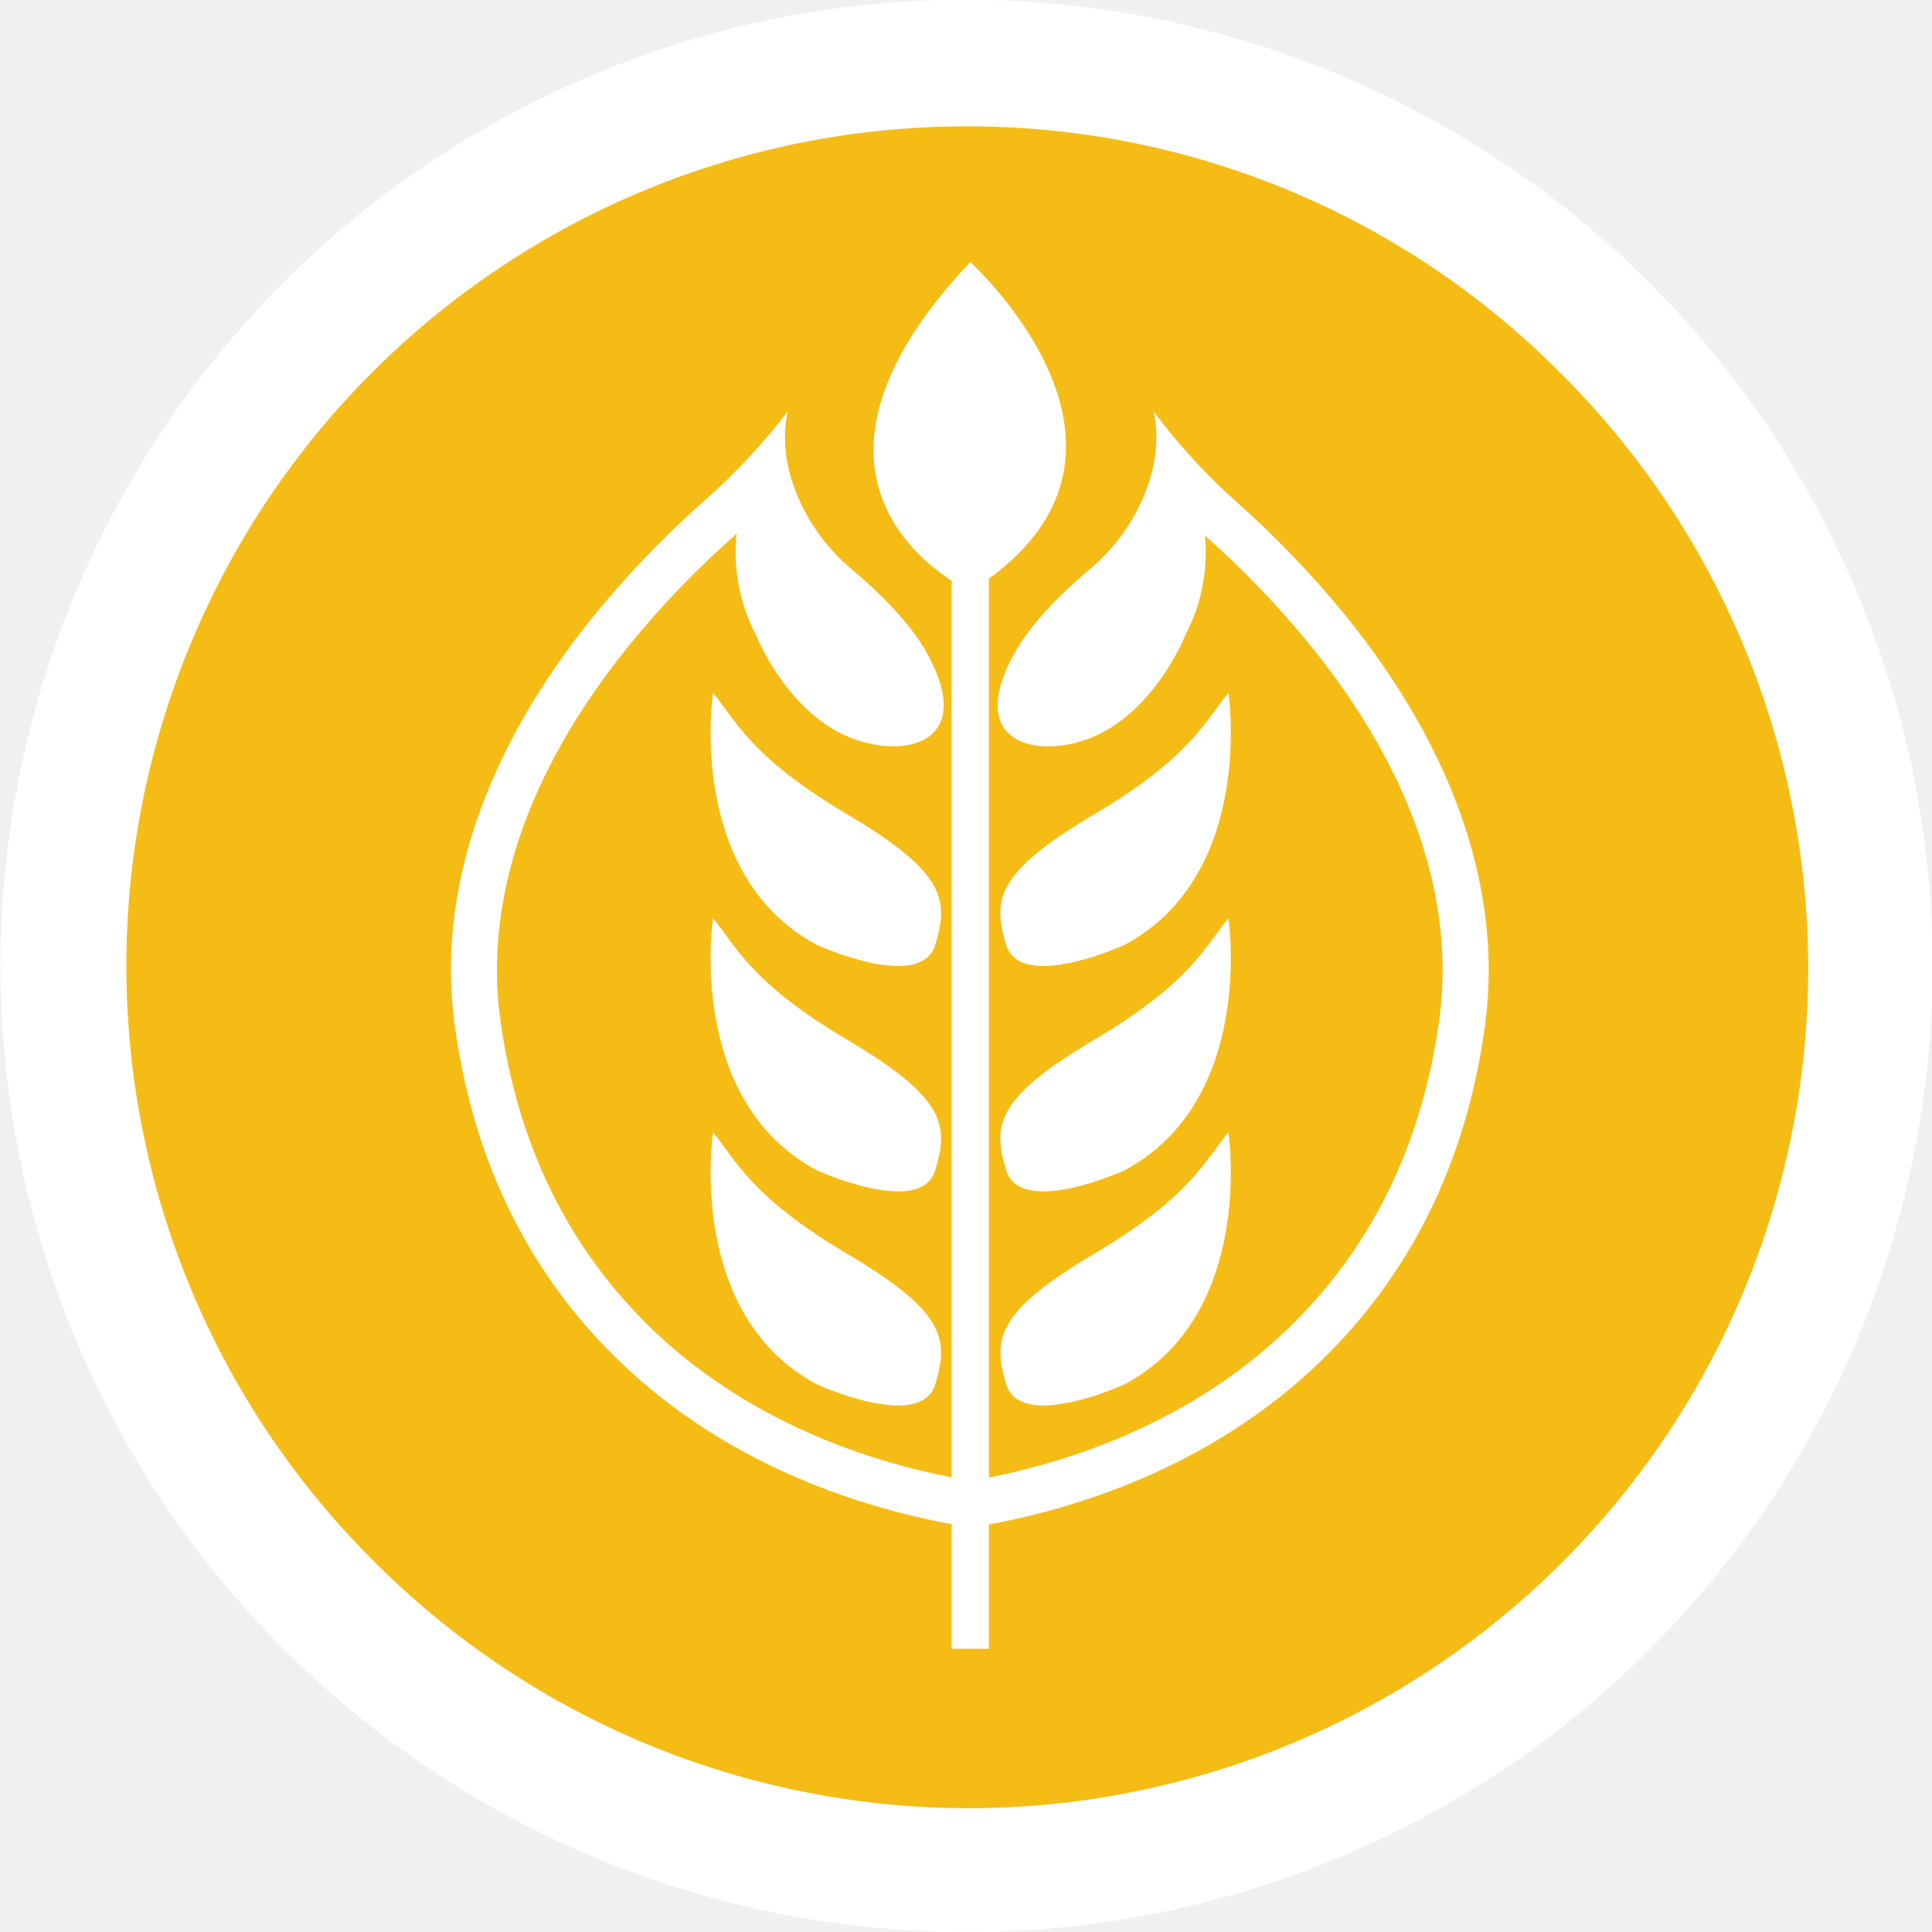
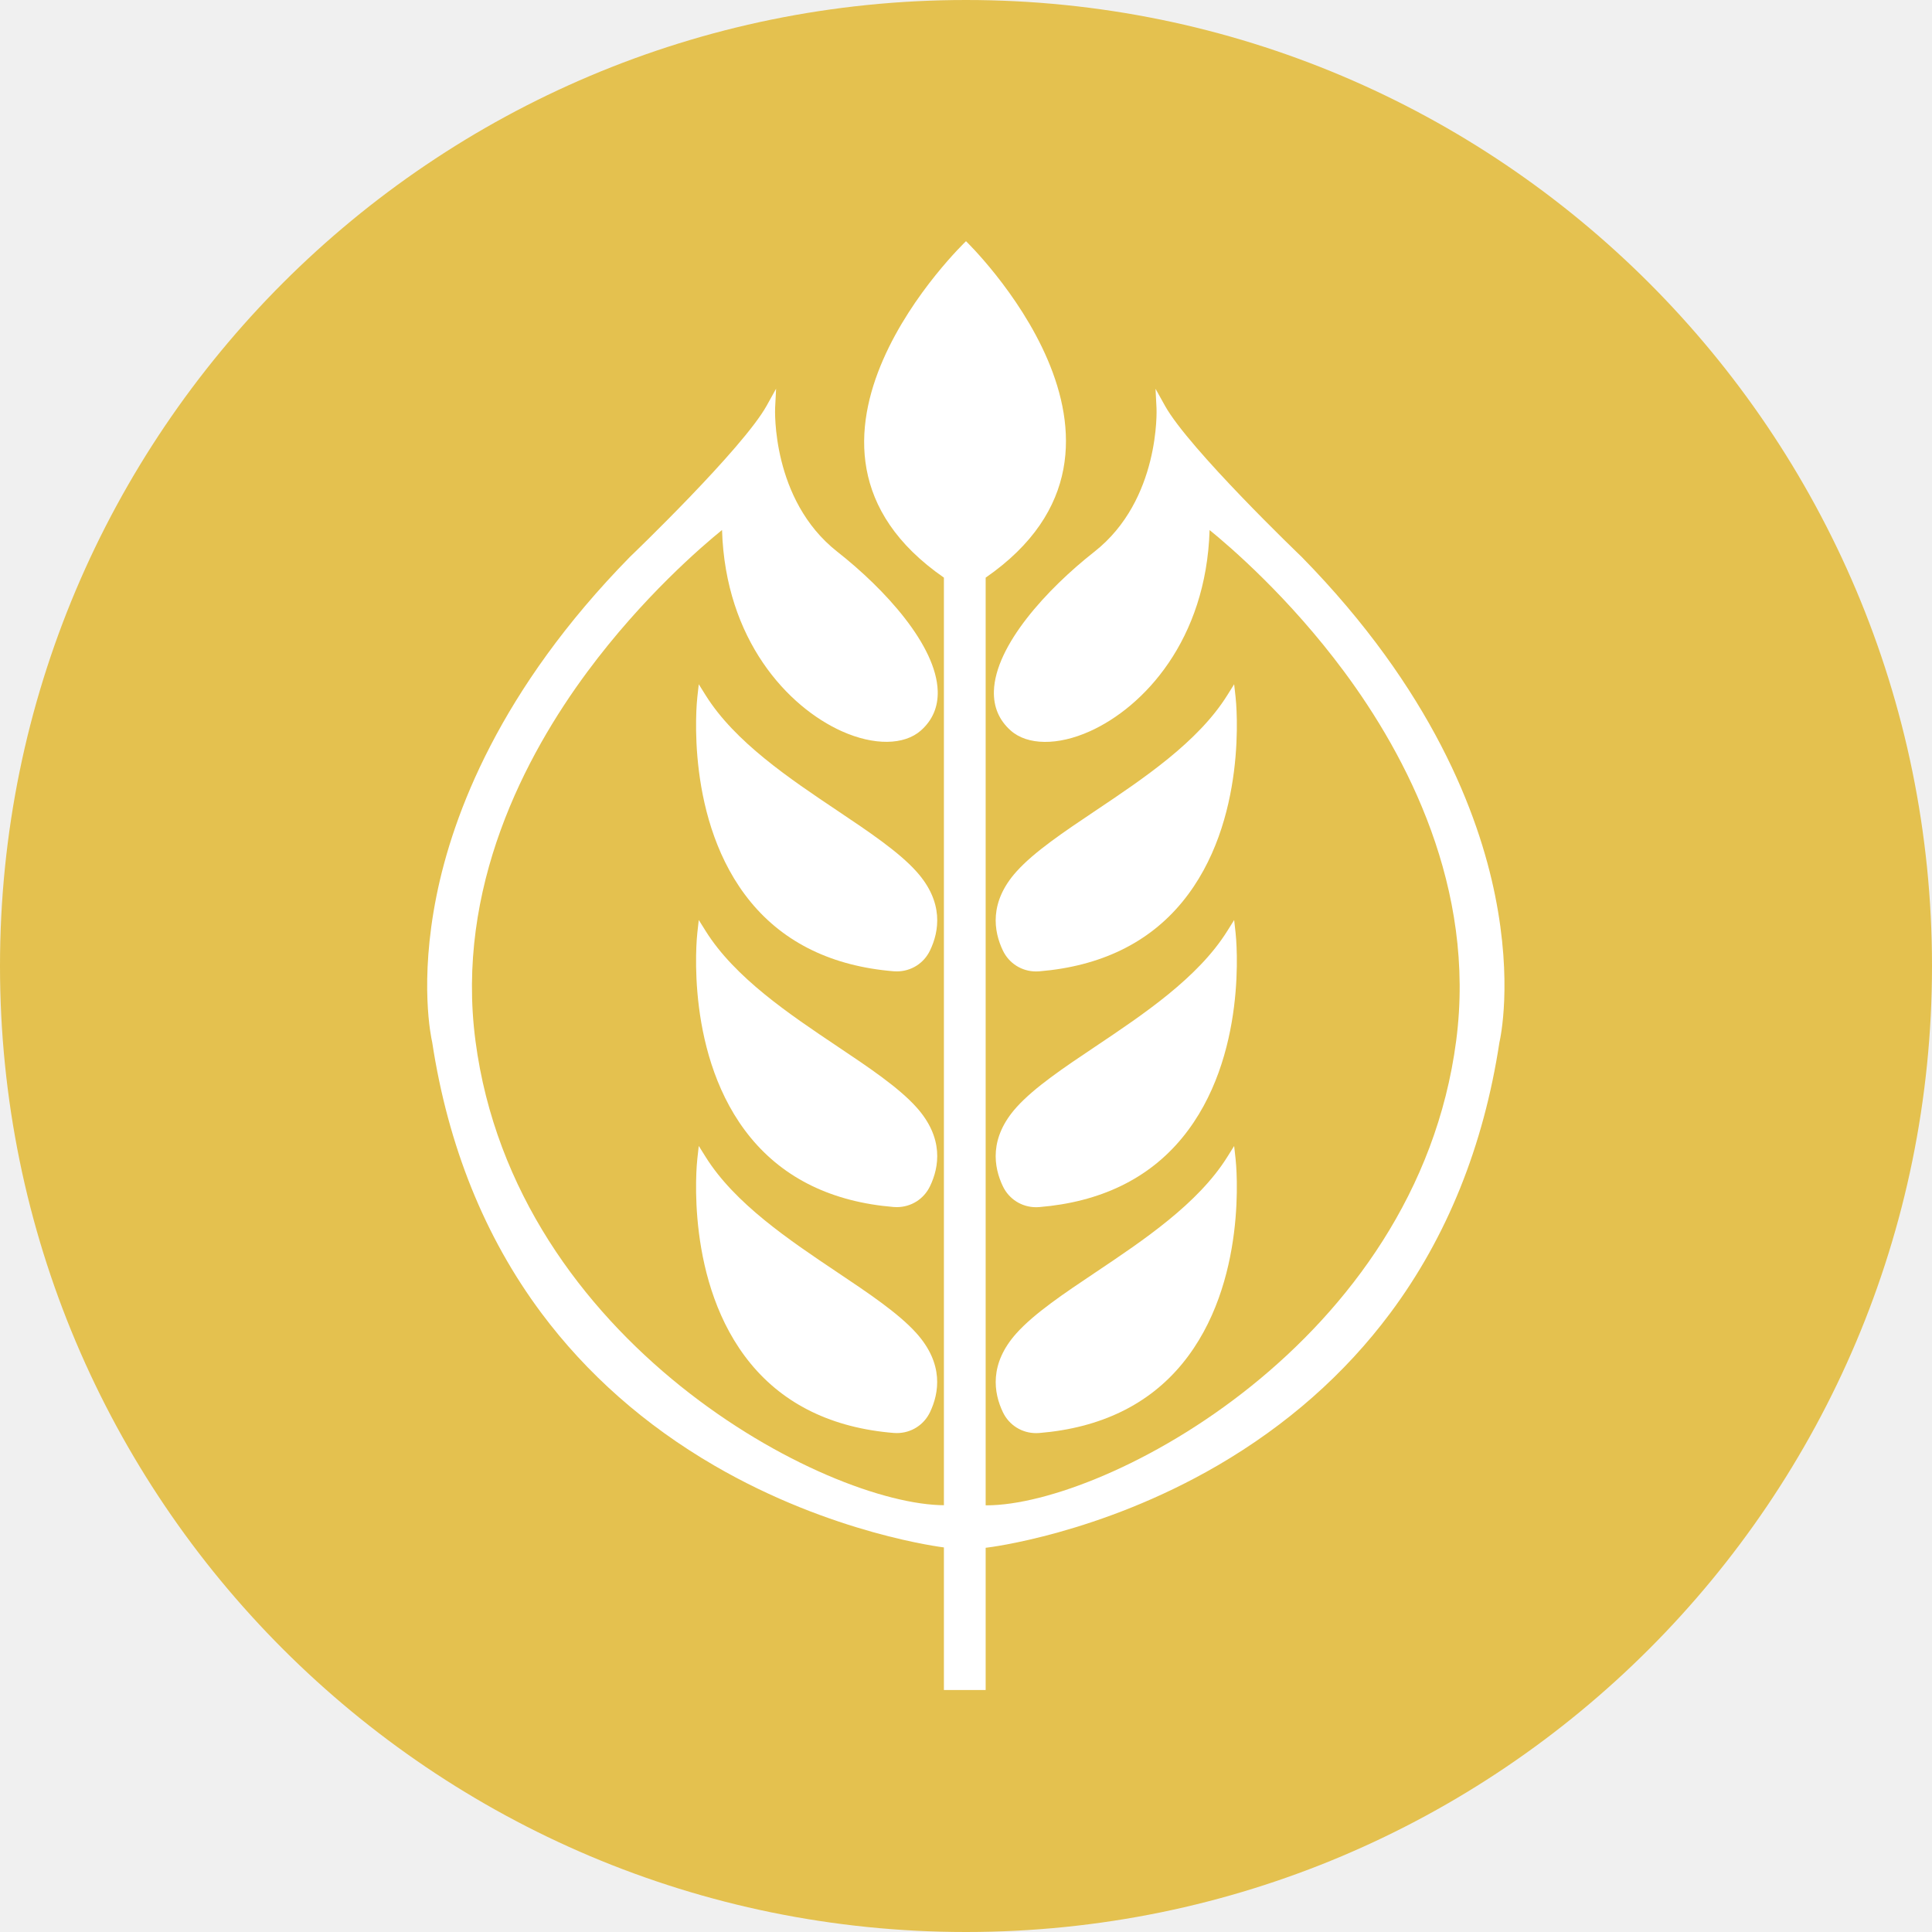
- <svg xmlns="http://www.w3.org/2000/svg" viewBox="0 0 510.08 510.08">
-   <defs>
-     <style>.cls-1{fill:#f6bc16;}.cls-2{fill:#fff;}</style>
-   </defs>
-   <g id="Layer_1" data-name="Layer 1">
-     <circle class="cls-1" cx="256.66" cy="256.41" r="235.39" />
-     <path class="cls-2" d="M258.07,71.11c-46.64,49.49-17.5,75.93-4.93,84.12v282H263V154.71C311.54,119.38,258.07,71.11,258.07,71.11Z" transform="translate(-1.92 -1.92)" />
-     <path class="cls-2" d="M217.57,251.38s27.41,12.56,31.26,0c3.63-11.83,2.71-19.13-23.12-34.4s-29.55-25-35.54-32.11C190.17,184.87,182.89,232.82,217.57,251.38Z" transform="translate(-1.92 -1.92)" />
-     <path class="cls-2" d="M217.57,310.89s27.41,12.56,31.26,0c3.63-11.82,2.71-19.12-23.12-34.39s-29.55-25-35.54-32.12C190.17,244.38,182.89,292.34,217.57,310.89Z" transform="translate(-1.92 -1.92)" />
-     <path class="cls-2" d="M217.57,367.41s27.41,12.56,31.26,0c3.63-11.82,2.71-19.12-23.12-34.39s-29.55-25-35.54-32.12C190.17,300.9,182.89,348.86,217.57,367.41Z" transform="translate(-1.92 -1.92)" />
-     <path class="cls-2" d="M298.83,251.38s-27.4,12.56-31.25,0c-3.63-11.83-2.72-19.13,23.12-34.4s29.54-25,35.54-32.11C326.24,184.87,333.52,232.82,298.83,251.38Z" transform="translate(-1.92 -1.92)" />
-     <path class="cls-2" d="M298.83,310.89s-27.4,12.56-31.25,0c-3.63-11.82-2.72-19.12,23.12-34.39s29.54-25,35.54-32.12C326.24,244.38,333.52,292.34,298.83,310.89Z" transform="translate(-1.92 -1.92)" />
-     <path class="cls-2" d="M298.83,367.41s-27.4,12.56-31.25,0C264,355.59,264.86,348.29,290.7,333s29.54-25,35.54-32.12C326.24,300.9,333.52,348.86,298.83,367.41Z" transform="translate(-1.92 -1.92)" />
-     <path class="cls-2" d="M174.84,353.55c-22.63-21.43-36.38-49.3-40.89-82.86-2.94-22,.53-56.8,33.82-98.08a245.9,245.9,0,0,1,28.61-29.76,47.37,47.37,0,0,0,5.21,26.89s8.21,20.71,25.47,27.19c14.38,5.39,32.47.8,19.66-22.43-3.3-6-9.42-13.39-20.06-22.41a51,51,0,0,1-14.28-19.45c-2.58-6.29-4.22-13.94-2.51-22,0,0-.24.27-.65.79a164.44,164.44,0,0,1-20.89,22.29,259.83,259.83,0,0,0-29.81,31c-28.63,35.41-41.28,72.6-36.59,107.56,4.88,36.37,19.87,66.66,44.57,90,23.15,21.93,54.43,36.7,90.46,42.73l2-12C225.32,387.49,196.23,373.8,174.84,353.55Z" transform="translate(-1.92 -1.92)" />
-     <path class="cls-2" d="M357.4,164.75a257.73,257.73,0,0,0-28.87-30.18,159.61,159.61,0,0,1-21-22.65c-.63-.83-1-1.27-1-1.27,1.7,8,.07,15.69-2.52,22a50.85,50.85,0,0,1-14.27,19.46c-10.65,9-16.77,16.43-20.07,22.41-12.81,23.23,5.29,27.82,19.66,22.43,17.26-6.48,25.48-27.19,25.48-27.19a47.34,47.34,0,0,0,5.25-26.42,245.43,245.43,0,0,1,28.08,29.29c33.29,41.28,36.77,76.12,33.82,98.08-4.5,33.56-18.26,61.43-40.89,82.86C319.69,373.8,290.6,387.49,257,393.12l2,12c36-6,67.31-20.8,90.47-42.73,24.69-23.38,39.68-53.67,44.56-90C398.68,237.35,386,200.16,357.4,164.75Z" transform="translate(-1.92 -1.92)" />
-     <path class="cls-2" d="M257,512A255.1,255.1,0,0,1,157.68,22,255.1,255.1,0,0,1,356.24,492,253.57,253.57,0,0,1,257,512Zm0-476.72A221.68,221.68,0,0,0,100.21,413.71a221.68,221.68,0,1,0,313.5-313.5A220.23,220.23,0,0,0,257,35.28Z" transform="translate(-1.92 -1.92)" />
-   </g>
+ <svg xmlns="http://www.w3.org/2000/svg" width="924" height="924" viewBox="0 0 924 924" fill="none">
+   <rect width="924" height="924" rx="462" fill="#E4C14F" />
+   <path d="M461.999 115.355C461.999 115.355 359.823 212.837 451.433 276.25V808.276H471.403V276.264C562.998 212.837 461.999 115.355 461.999 115.355Z" fill="white" />
+   <path d="M227.395 497.797C217.791 424.536 251.213 361.338 280.946 321.226C307.419 285.506 335.745 261.244 345.321 253.477C346.914 306.137 376.876 338.181 402.632 349.738C417.95 356.615 432.436 356.457 440.447 349.35C446.003 344.411 448.702 338.066 448.473 330.471C447.812 308.664 423.219 281.745 400.421 263.842C368.837 239.02 370.689 195.62 370.703 195.175L371.177 185.9L366.669 194.012C355.212 214.628 301.834 265.809 301.246 266.369C238.996 329.84 216.599 389.491 208.775 428.354C200.419 469.816 206.234 496.433 206.708 498.486C214.274 548.103 231.846 591.675 258.951 628.012C280.658 657.098 308.467 681.633 341.617 700.914C398.024 733.719 451.157 740.036 451.688 740.108L454.086 740.381V719.894H451.933C395.224 719.908 246.317 642.081 227.395 497.797Z" fill="white" />
+   <path d="M715.06 428.369C707.235 389.505 684.839 329.854 622.532 266.34C621.986 265.823 568.608 214.642 557.152 194.04L552.644 185.929L553.117 195.203C553.146 195.634 554.998 239.048 523.399 263.871C500.601 281.788 476.008 308.692 475.348 330.5C475.118 338.094 477.817 344.44 483.373 349.379C491.384 356.5 505.87 356.643 521.188 349.766C546.944 338.195 576.906 306.165 578.5 253.505C588.076 261.272 616.401 285.535 642.875 321.254C672.607 361.366 706.03 424.564 696.425 497.826C677.503 642.095 528.596 719.937 471.888 719.937H469.734V740.423L472.132 740.151C472.663 740.093 525.797 733.776 582.204 700.957C615.353 681.676 643.176 657.141 664.869 628.055C691.974 591.718 709.561 548.131 717.113 498.529C717.601 496.433 723.415 469.816 715.06 428.369Z" fill="white" />
+   <path d="M438.266 416.783C429.738 407.308 415.525 397.789 400.494 387.711C377.509 372.306 351.452 354.849 337.483 332.51L334.195 327.255L333.506 333.414C333.233 335.826 327.319 392.894 359.061 431.427C375.169 450.981 398.154 462.121 427.398 464.519C427.901 464.562 428.403 464.576 428.906 464.576C435.711 464.576 441.841 460.757 444.798 454.555C449.163 445.482 451.546 431.527 438.266 416.783Z" fill="white" />
+   <path d="M438.266 529.525C429.738 520.05 415.54 510.532 400.494 500.453C377.509 485.049 351.452 467.591 337.483 445.252L334.195 439.998L333.506 446.157C333.233 448.568 327.319 505.636 359.061 544.169C375.169 563.723 398.154 574.863 427.398 577.261C427.901 577.304 428.403 577.318 428.906 577.318C435.711 577.318 441.841 573.499 444.798 567.297C449.163 558.224 451.546 544.284 438.266 529.525Z" fill="white" />
+   <path d="M400.494 608.515C377.509 593.111 351.452 575.653 337.483 553.314L334.195 548.06L333.506 554.219C333.233 556.631 327.319 613.698 359.061 652.231C375.169 671.785 398.154 682.926 427.398 685.323C427.901 685.366 428.403 685.381 428.906 685.381C435.711 685.381 441.841 681.562 444.798 675.36C449.134 666.258 451.517 652.317 438.237 637.559C429.724 628.098 415.525 618.579 400.494 608.515Z" fill="white" />
+   <path d="M590.935 333.414L590.246 327.255L586.958 332.51C573.004 354.849 546.932 372.306 523.947 387.711C508.916 397.789 494.717 407.293 486.175 416.783C472.895 431.542 475.278 445.482 479.628 454.584C482.586 460.786 488.716 464.605 495.521 464.605C496.024 464.605 496.526 464.591 497.029 464.548C526.273 462.136 549.272 451.009 565.366 431.456C597.137 392.894 591.208 335.826 590.935 333.414Z" fill="white" />
+   <path d="M590.935 446.171L590.246 440.012L586.958 445.266C573.004 467.605 546.932 485.063 523.947 500.468C508.916 510.532 494.717 520.05 486.175 529.54C472.895 544.298 475.278 558.238 479.628 567.341C482.586 573.543 488.716 577.361 495.521 577.361C496.024 577.361 496.526 577.347 497.029 577.304C526.273 574.892 549.272 563.766 565.366 544.212C597.137 505.636 591.208 448.583 590.935 446.171Z" fill="white" />
+   <path d="M586.97 553.314C573.015 575.653 546.944 593.111 523.959 608.515C508.928 618.579 494.729 628.098 486.187 637.587C472.907 652.346 475.29 666.286 479.64 675.388C482.598 681.59 488.728 685.409 495.533 685.409C496.035 685.409 496.538 685.395 497.04 685.352C526.285 682.94 549.284 671.813 565.378 652.26C597.12 613.712 591.205 556.659 590.932 554.247L590.243 548.088L586.97 553.314Z" fill="white" />
</svg>
